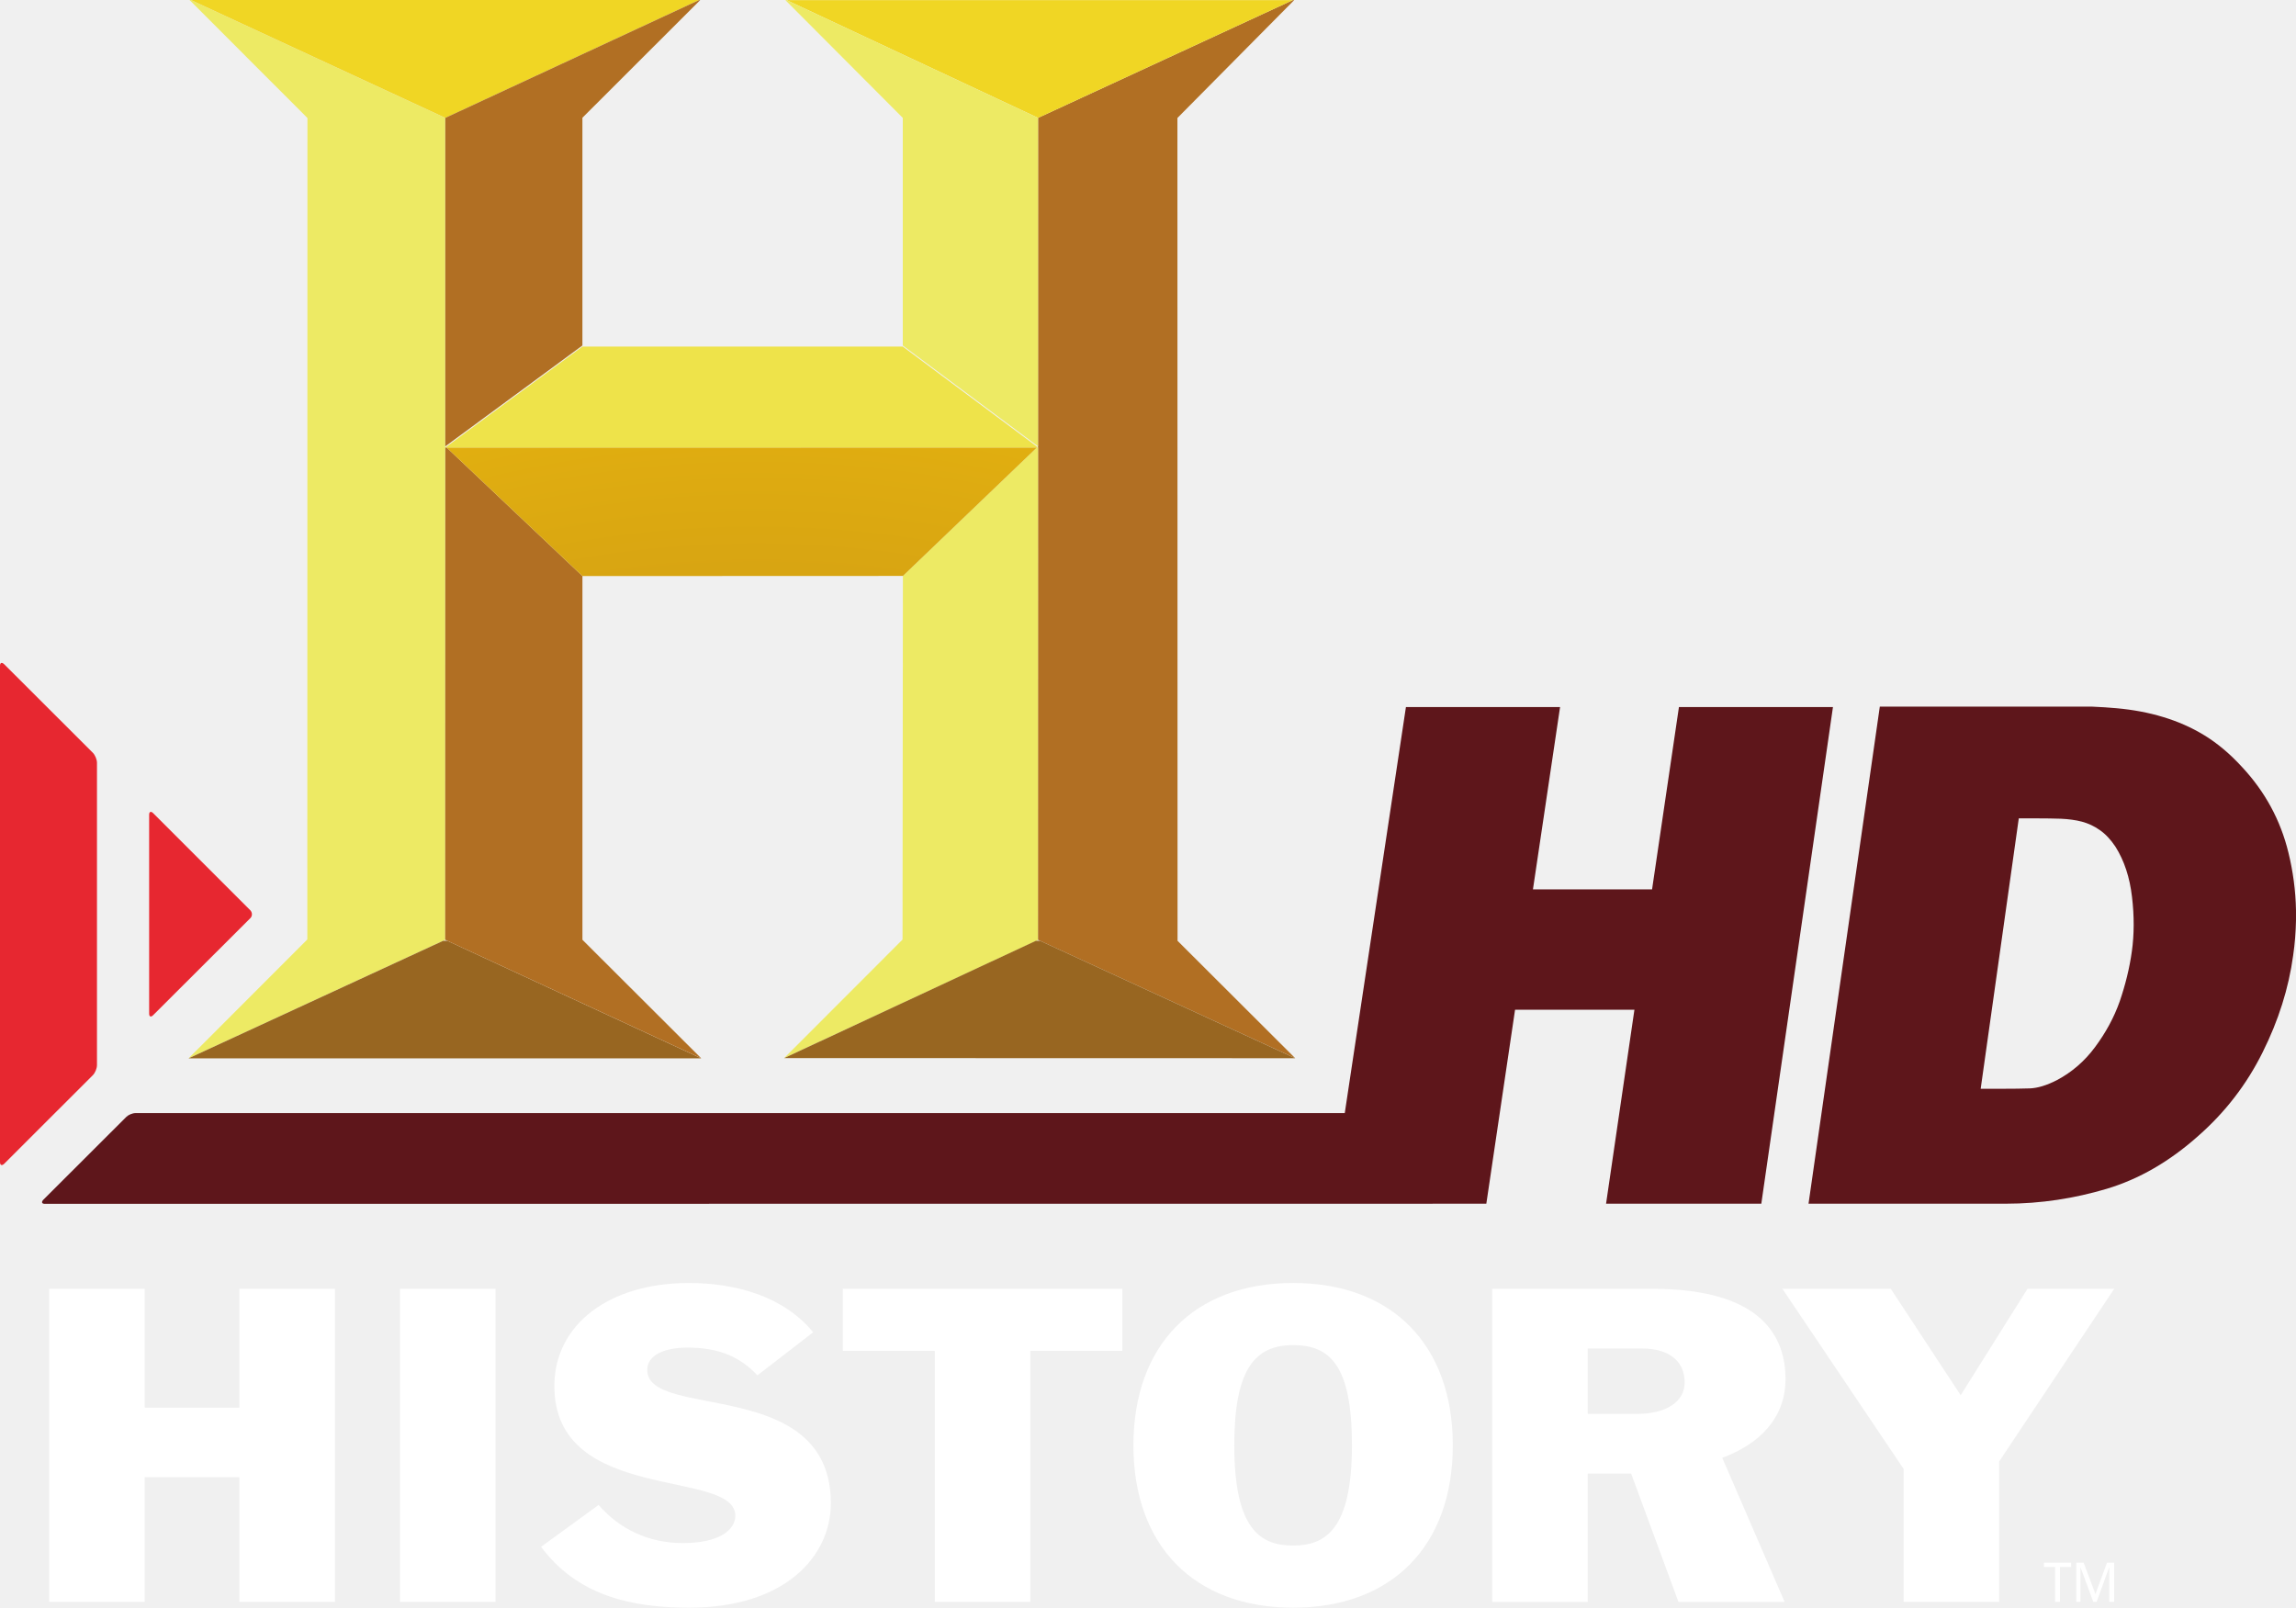
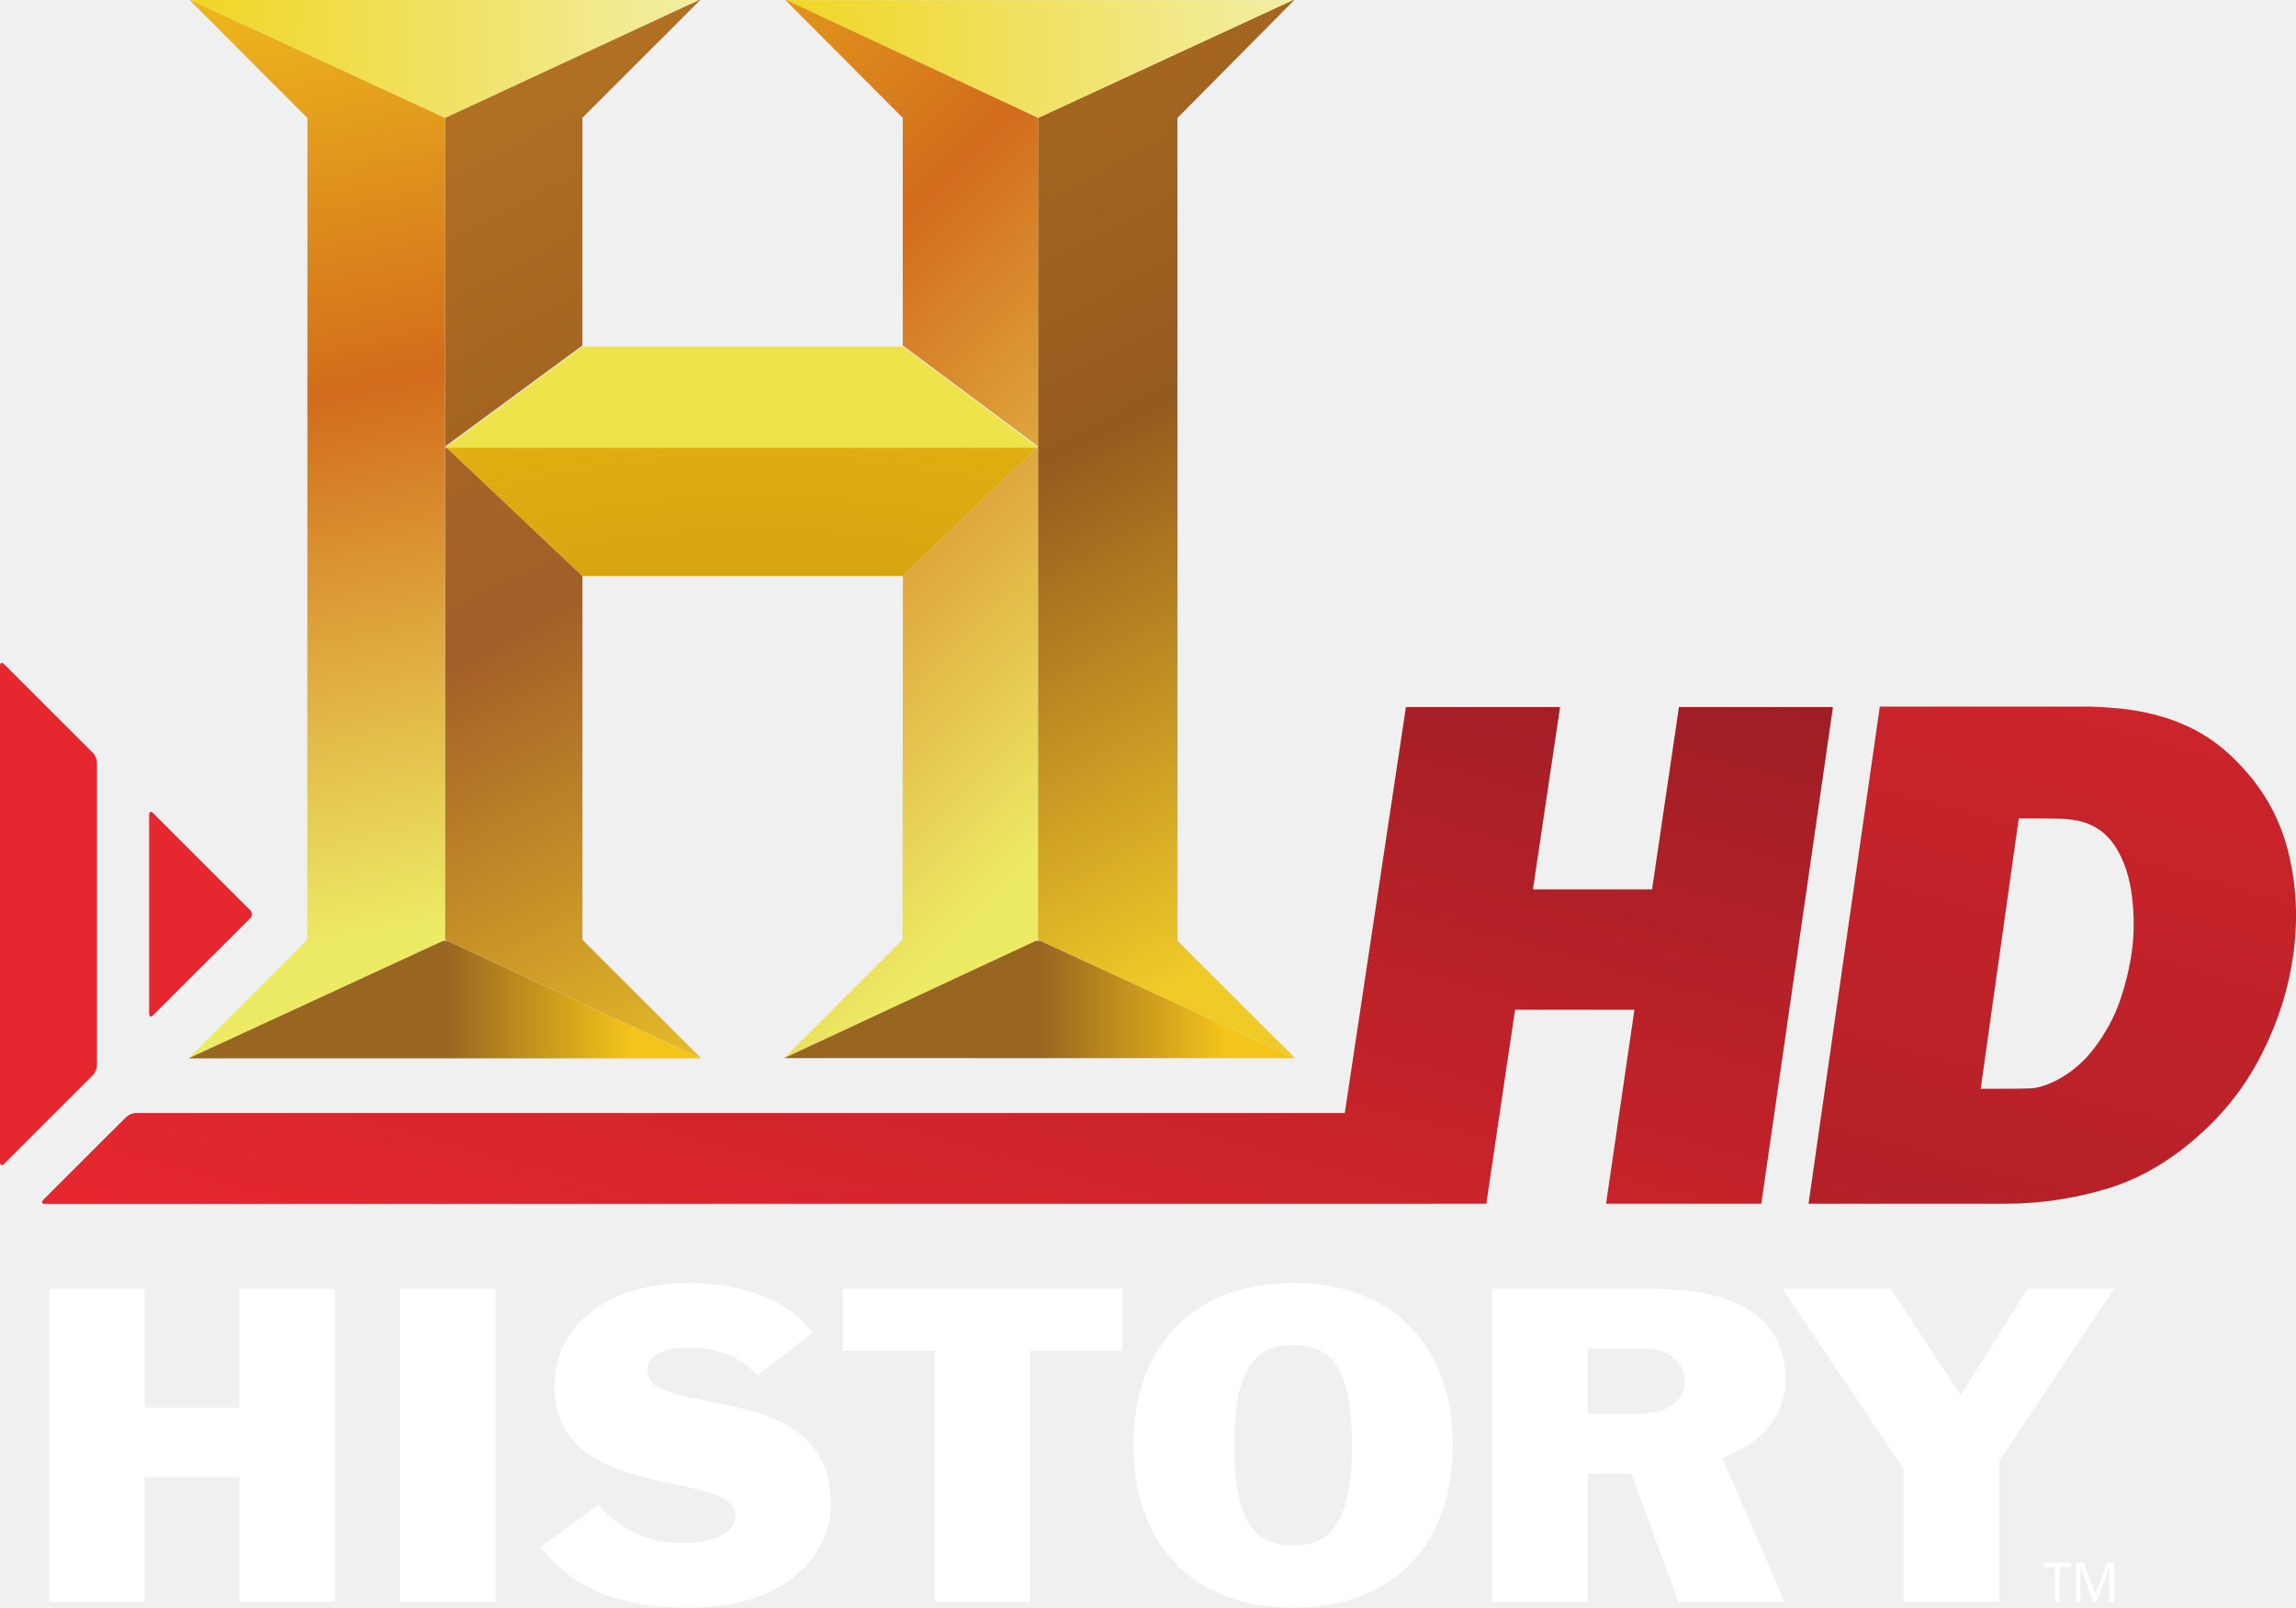
<svg xmlns="http://www.w3.org/2000/svg" version="1.0" xml:space="preserve" height="420.16" width="600" enable-background="new 0 0 200 200" y="0px" x="0px" viewBox="0 0 600 420.163">
  <defs>
    <radialGradient id="radialGradient4056" gradientUnits="userSpaceOnUse" cy="0" cx="0" gradientTransform="matrix(350.285,0,0,350.4739,197.6383,417.2981)" r="1">
      <stop stop-color="#9e661e" offset="0" />
      <stop stop-color="#e6b40f" offset="0.95" />
      <stop stop-color="#e6b40f" offset="1" />
    </radialGradient>
-     <linearGradient id="linearGradient4059" gradientUnits="userSpaceOnUse" gradientTransform="matrix(136.7211,257.2819,-257.4481,136.6331,61.47281,61.05848)">
+     <linearGradient id="linearGradient4059" gradientUnits="userSpaceOnUse" gradientTransform="matrix(136.7211,257.2819,-257.4481,136.6331,61.47281,61.05848)" x1="0" x2="1" y1="0" y2="0">
      <stop stop-color="#b16f23" offset="0" />
      <stop stop-color="#a35e28" offset="0.43" />
      <stop stop-color="#f0cb28" offset="0.92" />
      <stop stop-color="#f0cb28" offset="1" />
    </linearGradient>
-     <linearGradient id="linearGradient4062" gradientUnits="userSpaceOnUse" gradientTransform="matrix(129.8523,244.3572,-244.515,129.7687,133.3093,27.18734)">
+     <linearGradient id="linearGradient4062" gradientUnits="userSpaceOnUse" gradientTransform="matrix(129.8523,244.3572,-244.515,129.7687,133.3093,27.18734)" x1="0" x2="1" y1="0" y2="0">
      <stop stop-color="#b16f23" offset="0" />
      <stop stop-color="#955a1e" offset="0.52" />
      <stop stop-color="#f0cb28" offset="1" />
    </linearGradient>
-     <linearGradient id="linearGradient4065" gradientUnits="userSpaceOnUse" gradientTransform="matrix(48.17241,0,0,48.14143,271.9999,261.0847)">
+     <linearGradient id="linearGradient4065" gradientUnits="userSpaceOnUse" gradientTransform="matrix(48.17241,0,0,48.14143,271.9999,261.0847)" x1="0" x2="1" y1="0" y2="0">
      <stop stop-color="#986621" offset="0" />
      <stop stop-color="#f4c41a" offset="1" />
    </linearGradient>
-     <linearGradient id="linearGradient4068" gradientUnits="userSpaceOnUse" gradientTransform="matrix(-198.0494,-197.9215,198.0494,-197.9215,268.2283,226.7077)">
+     <linearGradient id="linearGradient4068" gradientUnits="userSpaceOnUse" gradientTransform="matrix(-198.0494,-197.9215,198.0494,-197.9215,268.2283,226.7077)" x1="0" x2="1" y1="0" y2="0">
      <stop stop-color="#edea64" offset="0" />
      <stop stop-color="#d26c1c" offset="0.51" />
      <stop stop-color="#f4cb1c" offset="1" />
    </linearGradient>
-     <linearGradient id="linearGradient4071" gradientUnits="userSpaceOnUse" gradientTransform="matrix(-200.3914,-200.2621,200.3914,-200.2621,345.4155,152.3248)">
+     <linearGradient id="linearGradient4071" gradientUnits="userSpaceOnUse" gradientTransform="matrix(-200.3914,-200.2621,200.3914,-200.2621,345.4155,152.3248)" x1="0" x2="1" y1="0" y2="0">
      <stop stop-color="#edea64" offset="0" />
      <stop stop-color="#d26c1c" offset="0.51" />
      <stop stop-color="#f4cb1c" offset="1" />
    </linearGradient>
-     <linearGradient id="linearGradient4074" gradientUnits="userSpaceOnUse" gradientTransform="matrix(48.21322,0,0,48.18176,116.6908,261.0963)">
+     <linearGradient id="linearGradient4074" gradientUnits="userSpaceOnUse" gradientTransform="matrix(48.21322,0,0,48.18176,116.6908,261.0963)" x1="0" x2="1" y1="0" y2="0">
      <stop stop-color="#986621" offset="0" />
      <stop stop-color="#f4c41a" offset="1" />
    </linearGradient>
-     <linearGradient id="linearGradient4077" gradientUnits="userSpaceOnUse" gradientTransform="matrix(133.9734,0,0,133.8868,49.681,15.27115)">
+     <linearGradient id="linearGradient4077" gradientUnits="userSpaceOnUse" gradientTransform="matrix(133.9734,0,0,133.8868,49.681,15.27115)" x1="0" x2="1" y1="0" y2="0">
      <stop stop-color="#f0d624" offset="0" />
      <stop stop-color="#f2eea5" offset="1" />
    </linearGradient>
-     <linearGradient id="linearGradient4080" gradientUnits="userSpaceOnUse" gradientTransform="matrix(-59.70118,-267.7629,267.9359,-59.66283,102.708,242.9185)">
+     <linearGradient id="linearGradient4080" gradientUnits="userSpaceOnUse" gradientTransform="matrix(-59.70118,-267.7629,267.9359,-59.66283,102.708,242.9185)" x1="0" x2="1" y1="0" y2="0">
      <stop stop-color="#edea64" offset="0" />
      <stop stop-color="#d26c1c" offset="0.51" />
      <stop stop-color="#f4cb1c" offset="1" />
    </linearGradient>
-     <linearGradient id="linearGradient4083" gradientUnits="userSpaceOnUse" gradientTransform="matrix(133.5495,0,0,133.4635,205.3855,15.28114)">
+     <linearGradient id="linearGradient4083" gradientUnits="userSpaceOnUse" gradientTransform="matrix(133.5495,0,0,133.4635,205.3855,15.28114)" x1="0" x2="1" y1="0" y2="0">
      <stop stop-color="#f0d624" offset="0" />
      <stop stop-color="#f2eea5" offset="1" />
    </linearGradient>
-     <linearGradient id="linearGradient4086" gradientUnits="userSpaceOnUse" gradientTransform="matrix(133.5751,251.3617,-251.5239,133.489,227.8467,-22.29138)">
+     <linearGradient id="linearGradient4086" gradientUnits="userSpaceOnUse" gradientTransform="matrix(133.5751,251.3617,-251.5239,133.489,227.8467,-22.29138)" x1="0" x2="1" y1="0" y2="0">
      <stop stop-color="#b16f23" offset="0" />
      <stop stop-color="#955a1e" offset="0.52" />
      <stop stop-color="#f0cb28" offset="1" />
    </linearGradient>
-     <linearGradient id="linearGradient4091" gradientUnits="userSpaceOnUse" gradientTransform="matrix(220.1397,-819.379,819.9081,219.9976,386.4712,809.3653)">
+     <linearGradient id="linearGradient4091" gradientUnits="userSpaceOnUse" gradientTransform="matrix(220.1397,-819.379,819.9081,219.9976,386.4712,809.3653)" x1="0" x2="1" y1="0" y2="0">
      <stop stop-color="#5e161b" offset="0" />
      <stop stop-color="#e7272f" offset="0.951" />
      <stop stop-color="#e7272f" offset="1" />
    </linearGradient>
-     <linearGradient id="linearGradient4094" gradientUnits="userSpaceOnUse" gradientTransform="matrix(221.4565,-824.2775,824.81,221.3134,121.1865,740.2431)">
+     <linearGradient id="linearGradient4094" gradientUnits="userSpaceOnUse" gradientTransform="matrix(221.4565,-824.2775,824.81,221.3134,121.1865,740.2431)" x1="0" x2="1" y1="0" y2="0">
      <stop stop-color="#5e161b" offset="0" />
      <stop stop-color="#e7272f" offset="0.448" />
      <stop stop-color="#5e161b" offset="1" />
    </linearGradient>
  </defs>
  <path fill="url(#linearGradient4094)" d="m438.75,184.78-7.025,47.661-31.129,0,7.09-47.661-40.281,0-15.984,106.12-316,0c-0.806,0-1.869,0.451-2.417,0.999l-21.72,21.687c-0.516,0.58-0.354,1.031,0.419,1.031l376.71-0.032,7.508-50.69h31.194l-7.412,50.69h40.571l18.723-129.8h-40.249z" />
  <path fill="url(#linearGradient4091)" d="m491.24,184.68-18.626,129.9,51.56,0c9.152,0,17.949-1.386,26.392-3.899,8.475-2.546,16.435-7.154,23.943-13.857,6.993-6.155,12.6-13.406,16.757-21.784,4.157-8.314,6.832-16.789,7.992-25.329,0.451-3.094,0.677-6.123,0.741-9.12v-2.707c-0.097-5.124-0.773-10.151-1.966-15.017-2.062-8.507-6.123-15.984-12.149-22.429-3.126-3.416-6.381-6.155-9.796-8.25-3.416-2.095-7.057-3.674-10.828-4.801-3.803-1.16-7.831-1.901-12.052-2.288-2.062-0.193-4.189-0.322-6.381-0.419h-55.588zm36.318,29.196,4.64,0c2.288,0,4.415,0.032,6.381,0.097,1.998,0.097,3.803,0.322,5.511,0.773,1.643,0.451,3.19,1.16,4.64,2.191,1.45,0.999,2.836,2.449,4.093,4.35,2.32,3.674,3.738,8.056,4.318,13.083,0.612,5.092,0.58,9.861-0.032,14.243-0.612,4.447-1.708,8.797-3.158,13.051-1.482,4.221-3.674,8.25-6.51,12.052-2.707,3.641-5.994,6.477-9.861,8.54-2.739,1.418-5.156,2.127-7.154,2.191-1.998,0.065-4.35,0.097-7.057,0.097h-5.768l9.958-70.67z" />
  <path fill-rule="nonzero" fill="#e72730" d="m65.413,239.97c0.56-0.564,0.56-1.485,0-2.072l-25.409-25.4c-0.565-0.558-1.031-0.368-1.031,0.429v51.982c0,0.804,0.466,0.992,1.031,0.416l25.409-25.362z" />
  <path fill-rule="nonzero" fill="#e72730" d="m-0.002,303.71c0,0.824,0.469,1.02,1.086,0.446l23.193-23.18c0.579-0.583,1.064-1.769,1.064-2.615v-79.021c0-0.827-0.485-2.004-1.064-2.591l-23.193-23.16c-0.617-0.588-1.086-0.408-1.086,0.425v129.69z" />
  <path fill="url(#linearGradient4086)" d="m337.85,0.032-66.577,30.775-0.032,214.81,67.222,30.936-30.743-30.678-0.032-215.04,30.517-30.807-0.354,0z" />
  <path fill="url(#linearGradient4083)" d="m205.57,0.032,65.707,30.775,66.577-30.775-132.28,0z" />
  <path fill="url(#linearGradient4080)" d="M49.533-0,80.34,30.839,80.308,245.52,49.275,276.59,116.34,245.62v-214.81l-66.485-30.81h-0.322z" />
  <path fill="url(#linearGradient4077)" d="M49.888-0,116.37,30.807,182.72-0h-132.83z" />
  <path fill="url(#linearGradient4074)" d="m115.79,245.88-66.513,30.711,133.96,0-66.319-30.711-1.128,0z" />
  <path fill="url(#linearGradient4071)" d="m205.24,0.032,30.678,30.775,0,59.488,35.351,26.36,0-85.848-65.707-30.775-0.322,0z" />
  <path fill="url(#linearGradient4068)" d="m270.98,116.94-35.029,33.579-0.097,95.032-30.936,30.968,66.319-30.839,0.032-128.74-0.29,0z" />
  <path fill="url(#linearGradient4065)" d="m270.69,245.88-65.771,30.646,133.54,0.032-66.641-30.678-1.128,0z" />
  <path fill="url(#linearGradient4062)" d="m182.65,0.032-66.287,30.775,0,85.848,35.834-26.36,0-59.52,30.775-30.743-0.322,0z" />
  <path fill="url(#linearGradient4059)" d="m116.37,116.94-0.032,128.67,66.899,30.968-31.033-30.968,0-95.064-35.512-33.611-0.322,0z" />
  <path fill="url(#radialGradient4056)" d="m116.69,116.94,35.512,33.611,83.753-0.032,35.029-33.579-154.29,0z" />
  <path fill-rule="nonzero" fill="#eee34a" d="m271.28,116.95-35.376-26.381-83.706,0.006-35.841,26.382,154.92-0.007z" />
  <path fill-rule="nonzero" fill="#FFF" d="m12.841,336.82,24.972,0,0,31.063,24.739,0,0-31.063,24.974,0,0,81.826-24.974,0,0-32.581-24.739,0,0,32.581-24.972,0,0-81.826z" />
  <path d="m104.52,336.82,24.971,0,0,81.826-24.971,0,0-81.826z" fill-rule="nonzero" fill="#FFF" />
  <path fill-rule="nonzero" fill="#FFF" d="m197.93,359.44c-4.853-5.194-10.635-7.25-18.266-7.25-6.243,0-10.523,2.056-10.523,5.843,0,13.206,47.98,1.513,47.98,34.85,0,13.53-11.561,27.279-37.108,27.279-15.608,0-29.367-3.467-38.616-15.912l15.031-10.936c5.431,6.281,13.064,9.96,21.965,9.96,9.826,0,13.76-3.572,13.76-7.141,0-12.447-47.286-2.925-47.286-33.881,0-16.017,14.216-26.946,35.146-26.946,12.254,0,24.741,3.463,32.485,12.876l-14.567,11.258z" />
  <path fill-rule="nonzero" fill="#FFF" d="m244.28,353.05-24.045,0,0-16.236,73.062,0,0,16.236-24.047,0,0,65.59-24.97,0,0-65.59z" />
  <path fill-rule="nonzero" fill="#FFF" d="m322.55,377.73c0,21.97,6.82,26.194,15.377,26.194,8.438,0,15.371-4.225,15.371-26.194,0-20.782-5.664-26.19-15.371-26.19-10.057,0-15.377,6.383-15.377,26.19m15.377,42.43c-26.016,0-41.737-16.344-41.737-42.43,0-26.085,15.721-42.426,41.737-42.426,26.009,0,41.73,16.341,41.73,42.426,0,26.086-15.721,42.43-41.73,42.43" />
  <path fill-rule="nonzero" fill="#FFF" d="m414.92,369.51,12.949,0c7.166,0,12.37-2.92,12.37-8.222,0-5.195-3.586-8.877-11.331-8.877h-13.989v17.1zm-24.974-32.686,41.849,0c29.135,0,34.802,12.991,34.802,23.597,0,10.172-6.822,16.99-16.53,20.566l16.298,37.664h-27.744l-12.369-33.551h-11.332v33.551h-24.974v-81.826z" />
  <path fill-rule="nonzero" fill="#FFF" d="m497.46,383.9-31.675-47.08,28.324,0,18.266,27.819,17.458-27.819,22.659,0-30.061,45.136,0,36.69-24.972,0,0-34.746z" />
  <path fill-rule="nonzero" fill="#FFF" d="m538.32,418.64-1.284,0,0-9.119-2.911,0,0-1.121,7.107,0,0,1.121-2.912,0,0,9.119z" />
  <path fill-rule="nonzero" fill="#FFF" d="m552.49,418.64-1.284,0,0-8.941-0.06,0-3.245,8.941-0.863,0-3.315-8.941-0.064,0,0,8.941-1.074,0,0-10.24,1.915,0,3.094,8.195,3.016-8.195,1.879,0,0,10.24z" />
</svg>
